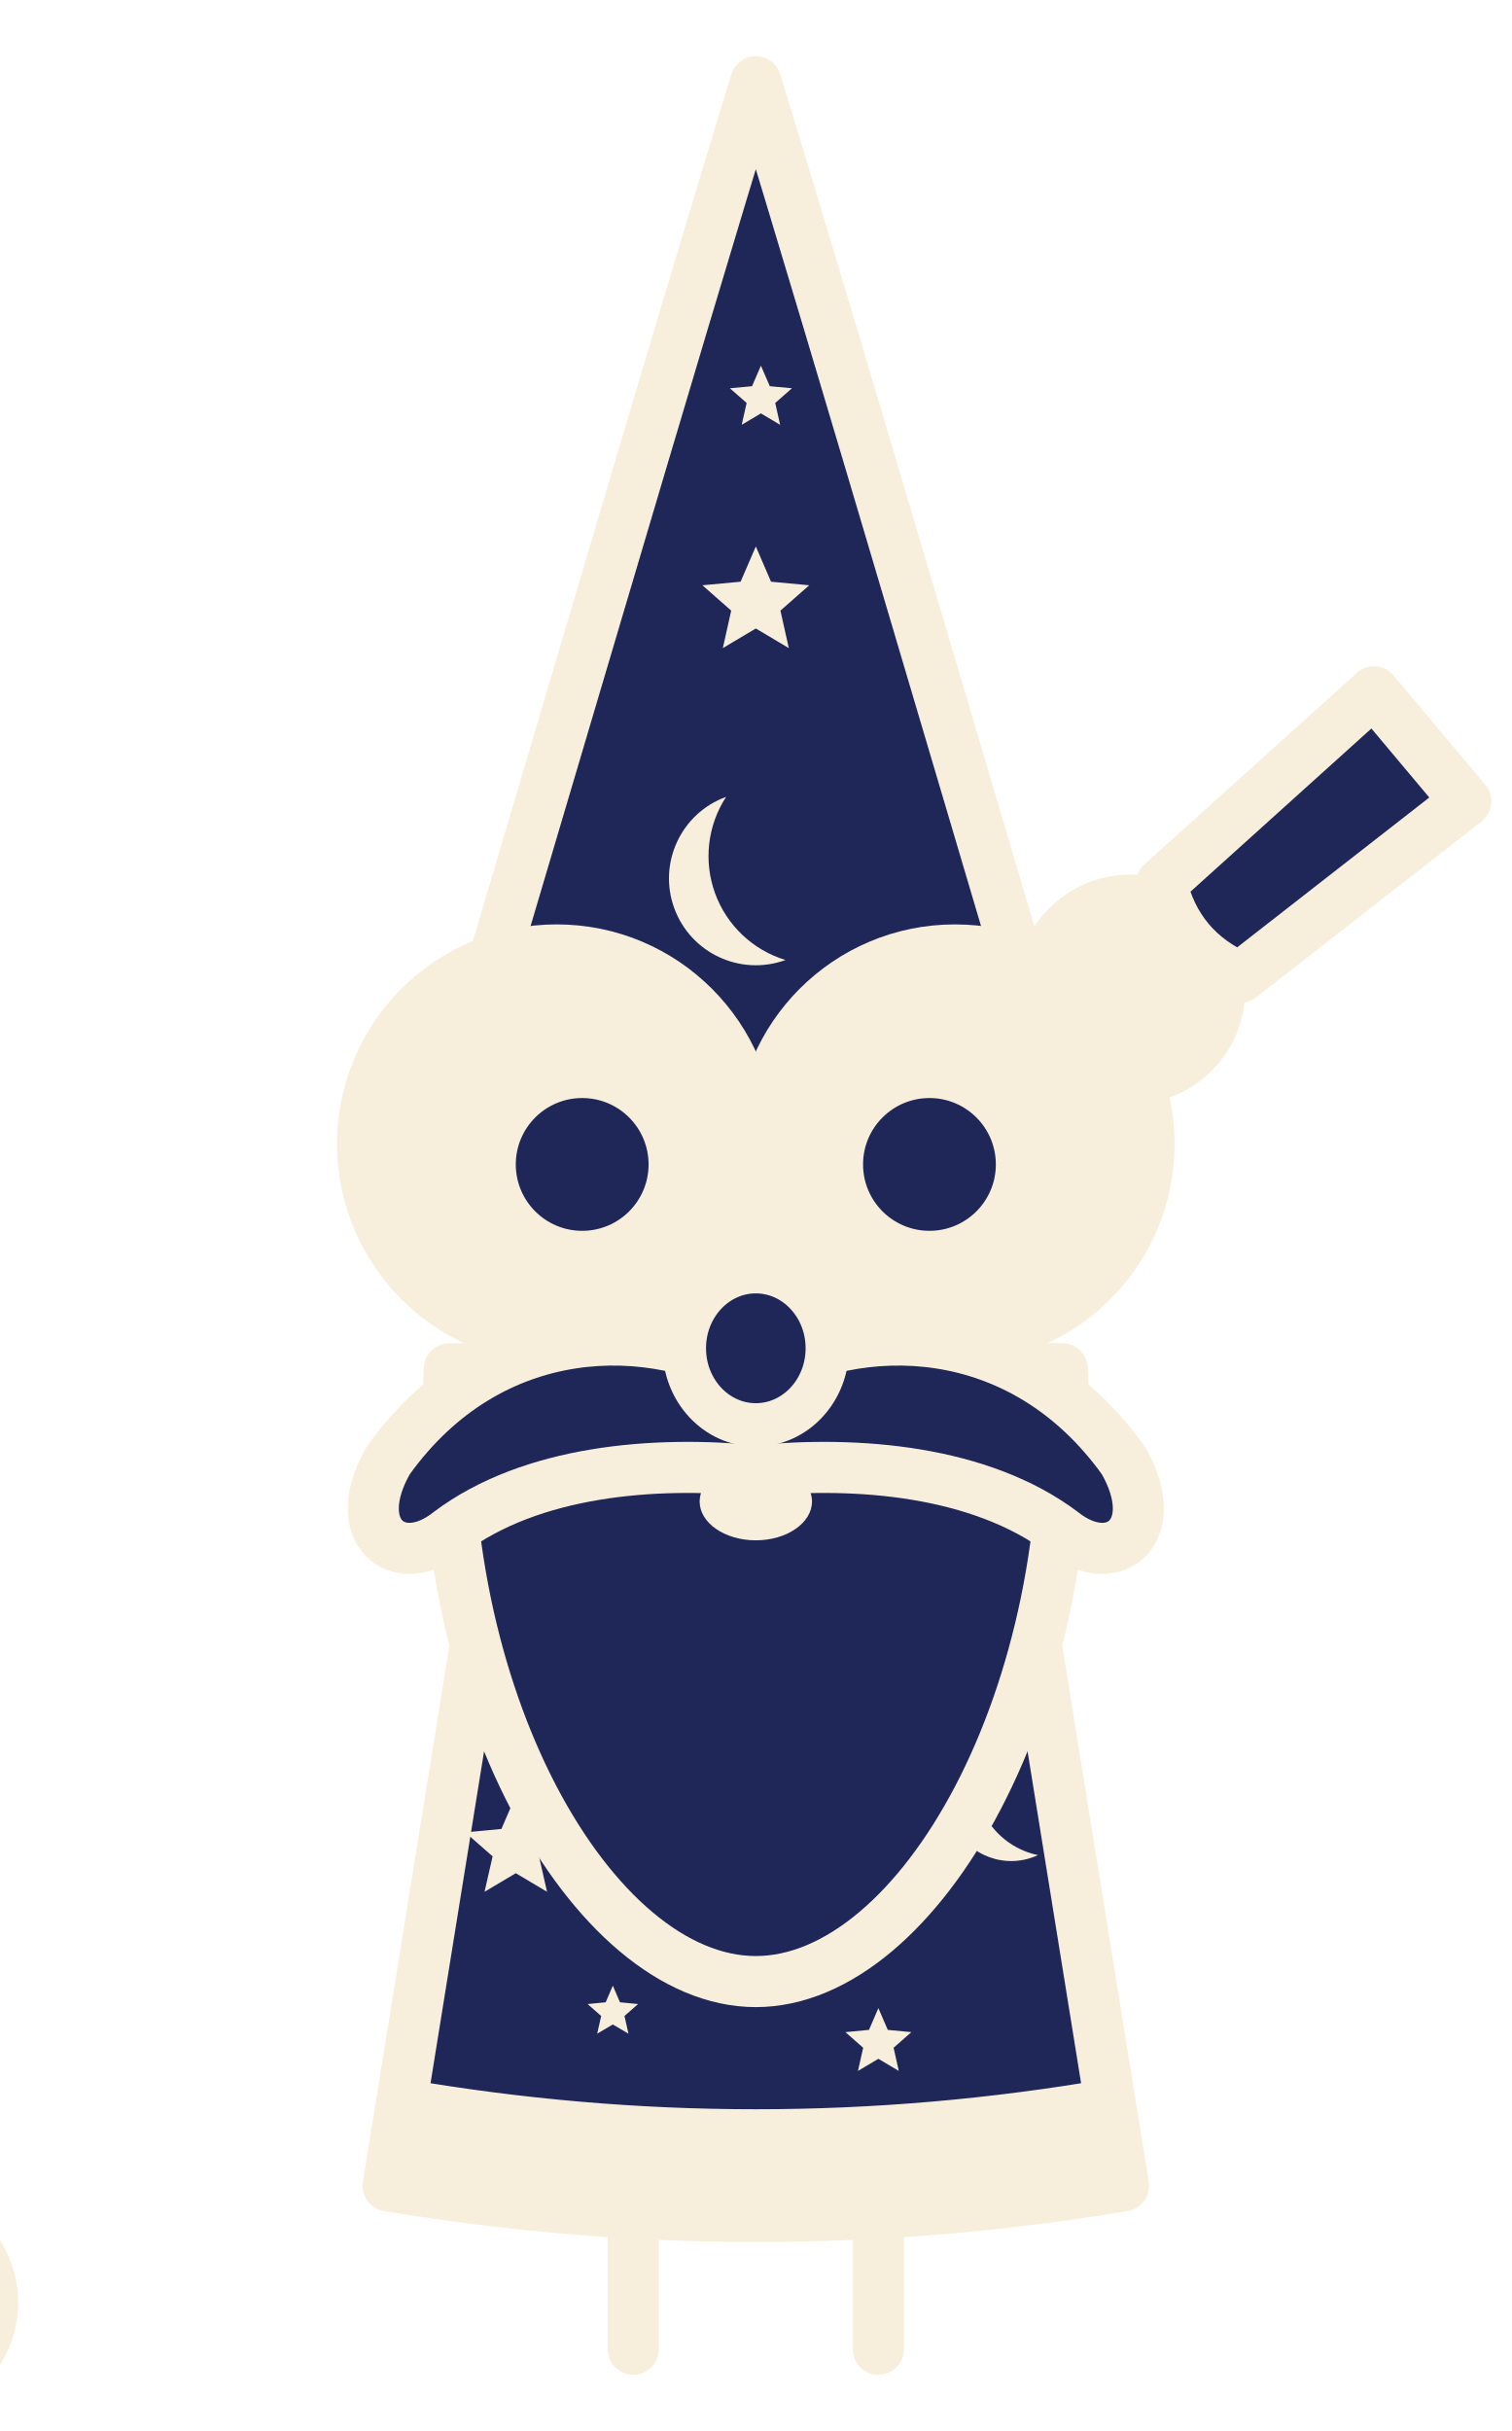
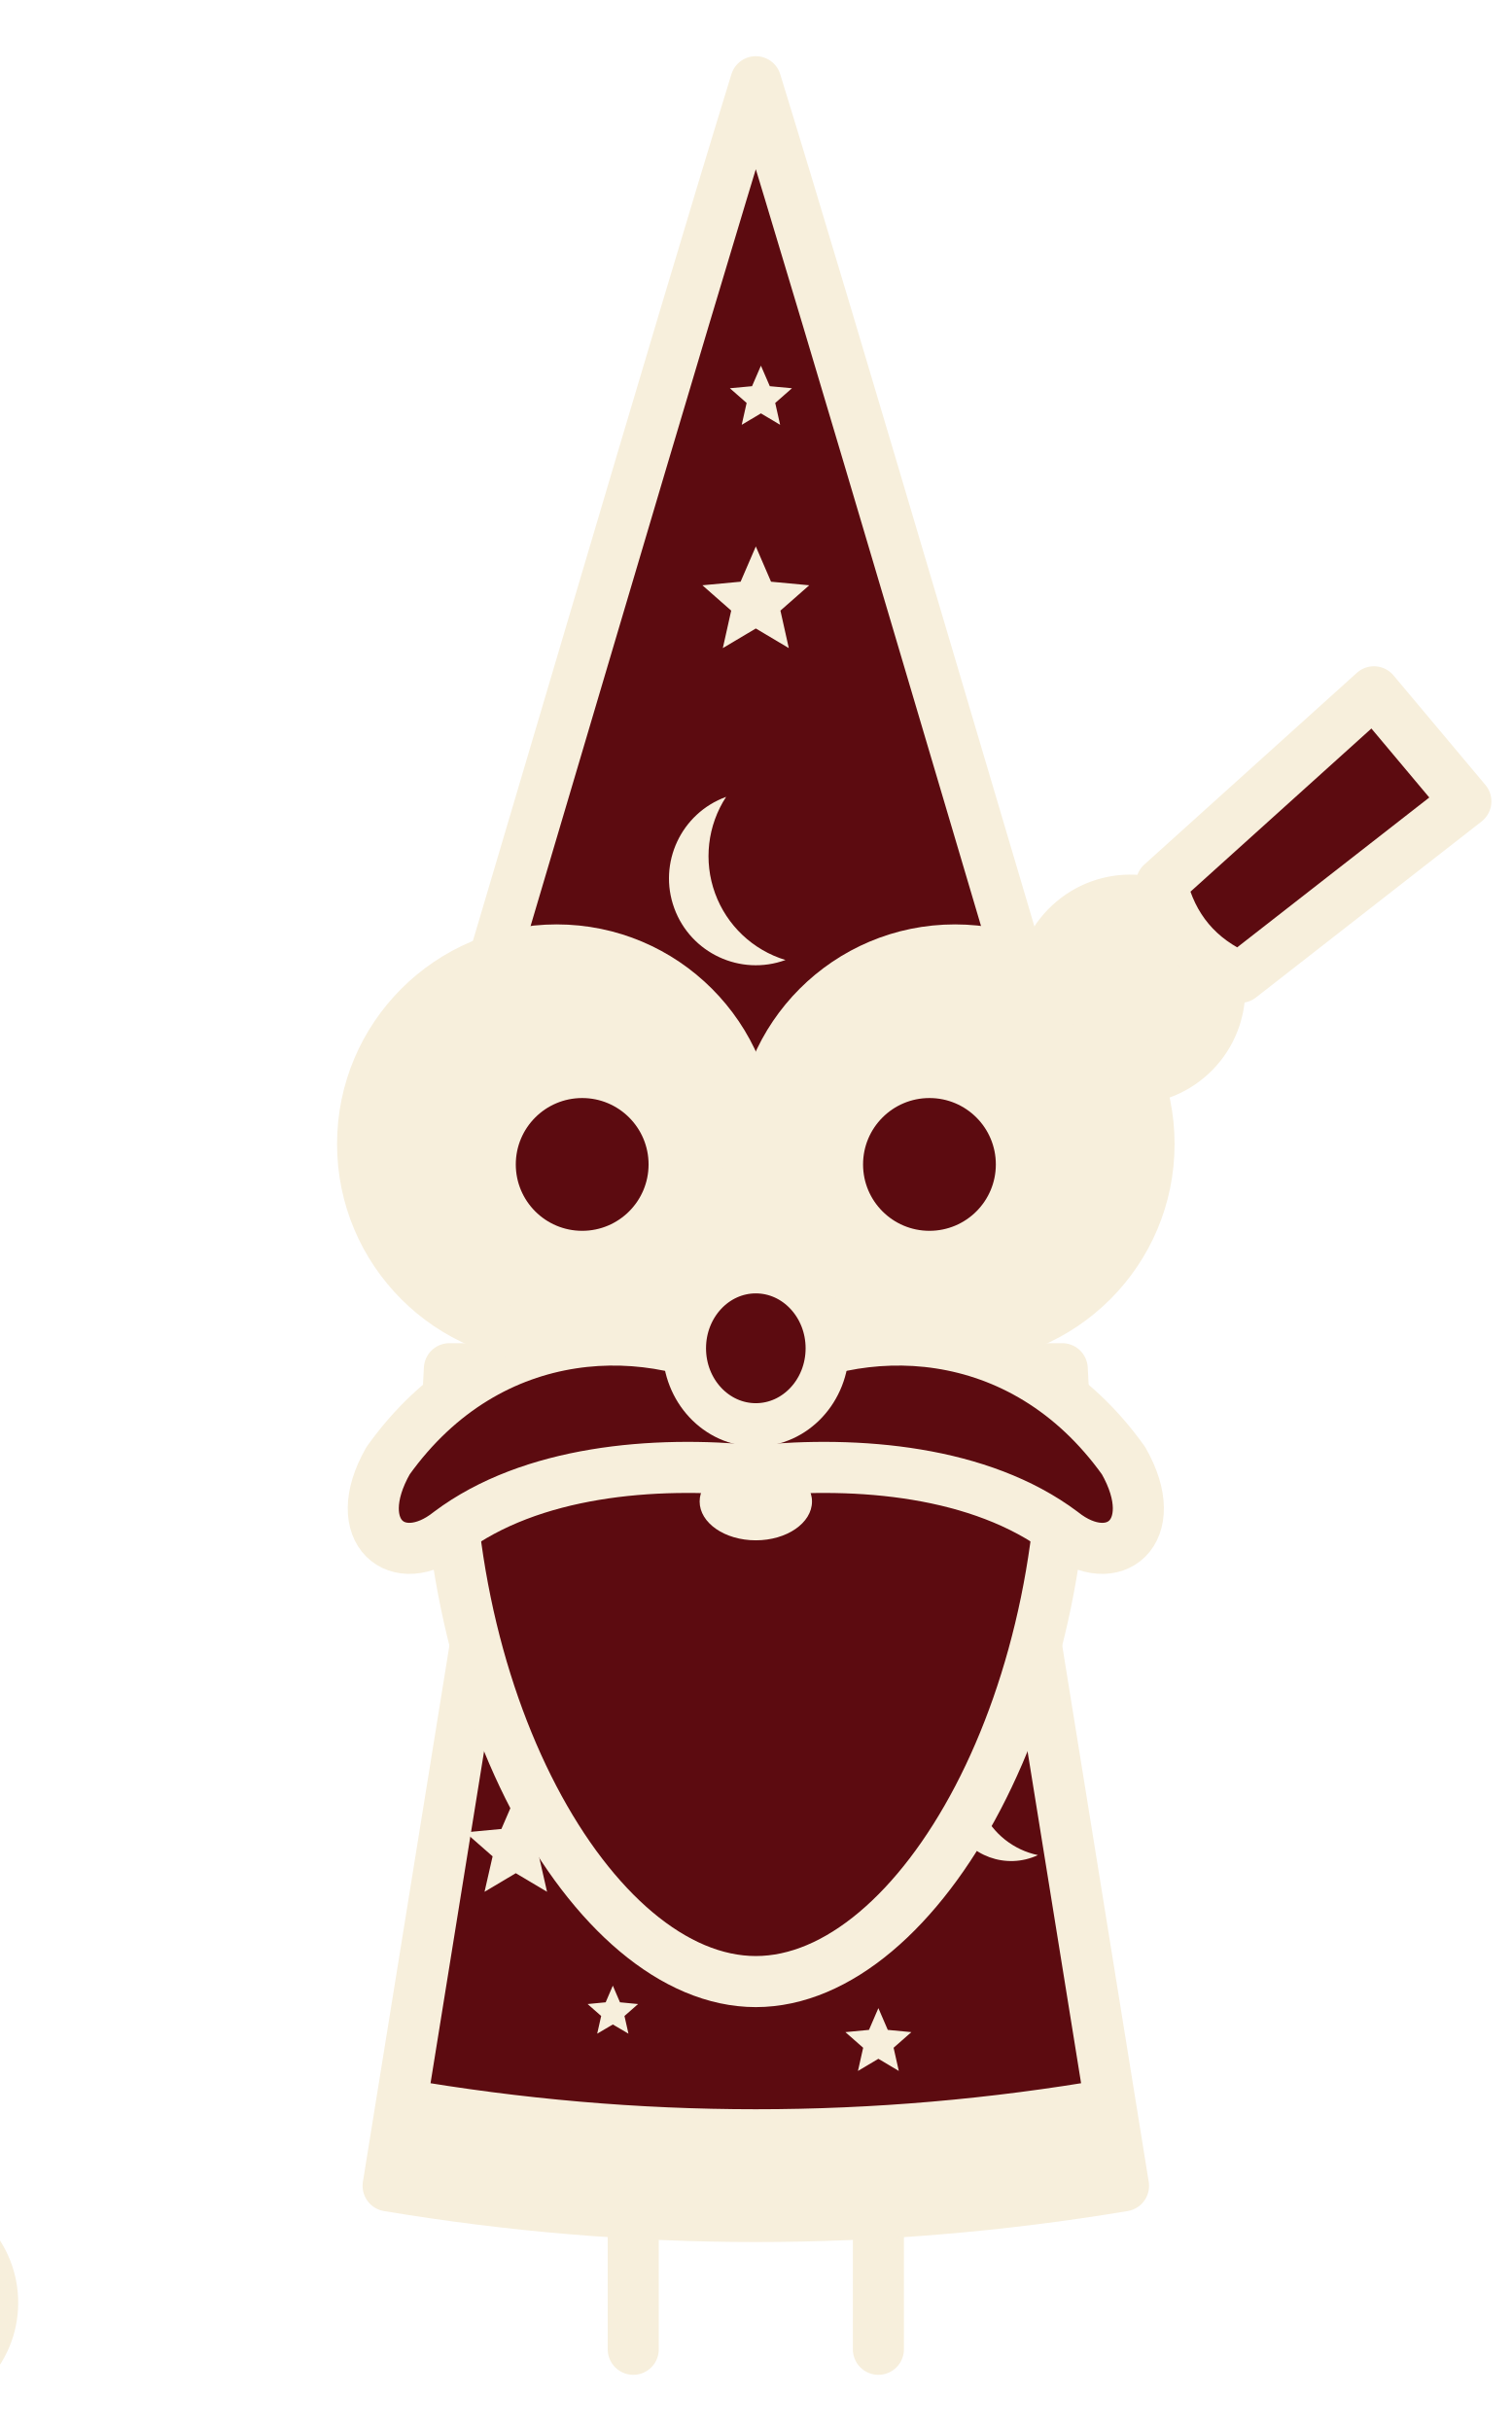
<svg xmlns="http://www.w3.org/2000/svg" viewBox="26 -4 148 238">
  <path d="M88 206 V226 M112 206 V226" fill="none" stroke="#f7efdc" stroke-width="5" stroke-linejoin="round" stroke-linecap="round" />
-   <path d="M74 148 Q100 140 126 148 L136 210 Q100 216 64 210 Z" fill="#1e2757" />
+   <path d="M74 148 Q100 140 126 148 L136 210 Q100 216 64 210 Z" fill="#5c0b10" />
  <path d="M65.3 201 Q100 207 134.7 201 L136 210 Q100 216 64 210 Z" fill="#f7efdc" />
  <path d="M65.3 201 Q100 207 134.7 201" fill="none" stroke="#f7efdc" stroke-width="3" stroke-linejoin="round" stroke-linecap="round" />
  <path d="M74 148 Q100 140 126 148 L136 210 Q100 216 64 210 Z" fill="none" stroke="#f7efdc" stroke-width="5" stroke-linejoin="round" stroke-linecap="round" />
  <polygon points="76.5,171.8 77.91,175.06 81.45,175.39 78.77,177.74 79.56,181.21 76.5,179.39 73.44,181.21 74.23,177.74 71.55,175.39 75.09,175.06" fill="#f7efdc" stroke-linejoin="round" />
  <path transform="rotate(-25 125 172)" d="M125 165.8 A6.2 6.2 0 1 0 125 178.2 A7.75 7.75 0 0 1 125 165.8 Z" fill="#f7efdc" stroke-linejoin="round" />
  <polygon points="112,192.6 112.92,194.73 115.23,194.95 113.49,196.48 114,198.75 112,197.56 110,198.75 110.51,196.48 108.77,194.95 111.08,194.73" fill="#f7efdc" stroke-linejoin="round" />
  <polygon points="86,190.4 86.7,192.03 88.47,192.2 87.14,193.37 87.53,195.1 86,194.2 84.47,195.1 84.86,193.37 83.53,192.2 85.3,192.03" fill="#f7efdc" stroke-linejoin="round" />
  <g id="arm-left" style="transform-origin:80px 159px" transform="rotate(-40)">
    <circle cx="45" cy="159" r="9" fill="#f7efdc" stroke="#f7efdc" stroke-width="4.5" stroke-linejoin="round" stroke-linecap="round" />
-     <path d="M82 152 L54 153 Q51 159 54 165 L82 166 Z" fill="#1e2757" stroke="#f7efdc" stroke-width="5" stroke-linejoin="round" stroke-linecap="round" />
+     <path d="M82 152 L54 153 Q51 159 54 165 L82 166 Z" fill="#5c0b10" stroke="#f7efdc" stroke-width="5" stroke-linejoin="round" stroke-linecap="round" />
  </g>
  <g id="arm-right" style="transform-origin:120px 159px" transform="rotate(40)">
    <circle cx="155" cy="159" r="9" fill="#f7efdc" stroke="#f7efdc" stroke-width="4.5" stroke-linejoin="round" stroke-linecap="round" />
-     <path d="M118 152 L146 153 Q149 159 146 165 L118 166 Z" fill="#1e2757" stroke="#f7efdc" stroke-width="5" stroke-linejoin="round" stroke-linecap="round" />
+     <path d="M118 152 L146 153 Q149 159 146 165 L118 166 Z" fill="#5c0b10" stroke="#f7efdc" stroke-width="5" stroke-linejoin="round" stroke-linecap="round" />
  </g>
-   <path d="M100 4 C108 30 122 78 134 118 L66 118 C78 78 92 30 100 4 Z" fill="#1e2757" stroke="#f7efdc" stroke-width="5" stroke-linejoin="round" stroke-linecap="round" />
+   <path d="M100 4 C108 30 122 78 134 118 L66 118 C78 78 92 30 100 4 Z" fill="#5c0b10" stroke="#f7efdc" stroke-width="5" stroke-linejoin="round" stroke-linecap="round" />
  <path transform="rotate(-20 100 82)" d="M100 73.5 A8.5 8.5 0 1 0 100 90.5 A10.63 10.63 0 0 1 100 73.5 Z" fill="#f7efdc" stroke-linejoin="round" />
  <polygon points="100,49.5 101.49,52.95 105.23,53.3 102.41,55.78 103.23,59.45 100,57.53 96.77,59.45 97.59,55.78 94.77,53.3 98.51,52.95" fill="#f7efdc" stroke-linejoin="round" />
  <polygon points="100.5,31.8 101.37,33.81 103.54,34.01 101.9,35.45 102.38,37.59 100.5,36.47 98.62,37.59 99.1,35.45 97.46,34.01 99.63,33.81" fill="#f7efdc" stroke-linejoin="round" />
  <polygon points="88,95.4 88.7,97.03 90.47,97.2 89.14,98.37 89.53,100.1 88,99.2 86.47,100.1 86.86,98.37 85.53,97.2 87.3,97.03" fill="#f7efdc" stroke-linejoin="round" />
  <polygon points="113,91.6 113.65,93.11 115.28,93.26 114.05,94.34 114.41,95.94 113,95.1 111.59,95.94 111.95,94.34 110.72,93.26 112.35,93.11" fill="#f7efdc" stroke-linejoin="round" />
-   <path d="M70 130 C68 162 84 190 100 190 C116 190 132 162 130 130 Z" fill="#1e2757" stroke="#f7efdc" stroke-width="5" stroke-linejoin="round" stroke-linecap="round" />
+   <path d="M70 130 C68 162 84 190 100 190 C116 190 132 162 130 130 Z" fill="#5c0b10" stroke="#f7efdc" stroke-width="5" stroke-linejoin="round" stroke-linecap="round" />
  <ellipse cx="100" cy="143" rx="5.5" ry="3.8" fill="#f7efdc" />
-   <path d="M100 131 C110 125 126 125 136 139 C140 146 135 150 130 146 C122 140 110 139 100 140 C90 139 78 140 70 146 C65 150 60 146 64 139 C74 125 90 125 100 131 Z" fill="#1e2757" stroke="#f7efdc" stroke-width="5" stroke-linejoin="round" stroke-linecap="round" />
+   <path d="M100 131 C110 125 126 125 136 139 C140 146 135 150 130 146 C122 140 110 139 100 140 C90 139 78 140 70 146 C65 150 60 146 64 139 C74 125 90 125 100 131 Z" fill="#5c0b10" stroke="#f7efdc" stroke-width="5" stroke-linejoin="round" stroke-linecap="round" />
  <circle cx="80.5" cy="108" r="19" fill="#f7efdc" stroke="#f7efdc" stroke-width="5" stroke-linejoin="round" stroke-linecap="round" />
  <circle cx="119.5" cy="108" r="19" fill="#f7efdc" stroke="#f7efdc" stroke-width="5" stroke-linejoin="round" stroke-linecap="round" />
-   <circle cx="83" cy="110" r="6.5" fill="#1e2757" />
-   <circle cx="117" cy="110" r="6.5" fill="#1e2757" />
-   <ellipse cx="100" cy="128" rx="7" ry="7.5" fill="#1e2757" stroke="#f7efdc" stroke-width="4.25" stroke-linejoin="round" stroke-linecap="round" />
+   <circle cx="83" cy="110" r="6.5" fill="#5c0b10" />
+   <circle cx="117" cy="110" r="6.5" fill="#5c0b10" />
+   <ellipse cx="100" cy="128" rx="7" ry="7.5" fill="#5c0b10" stroke="#f7efdc" stroke-width="4.25" stroke-linejoin="round" stroke-linecap="round" />
</svg>
